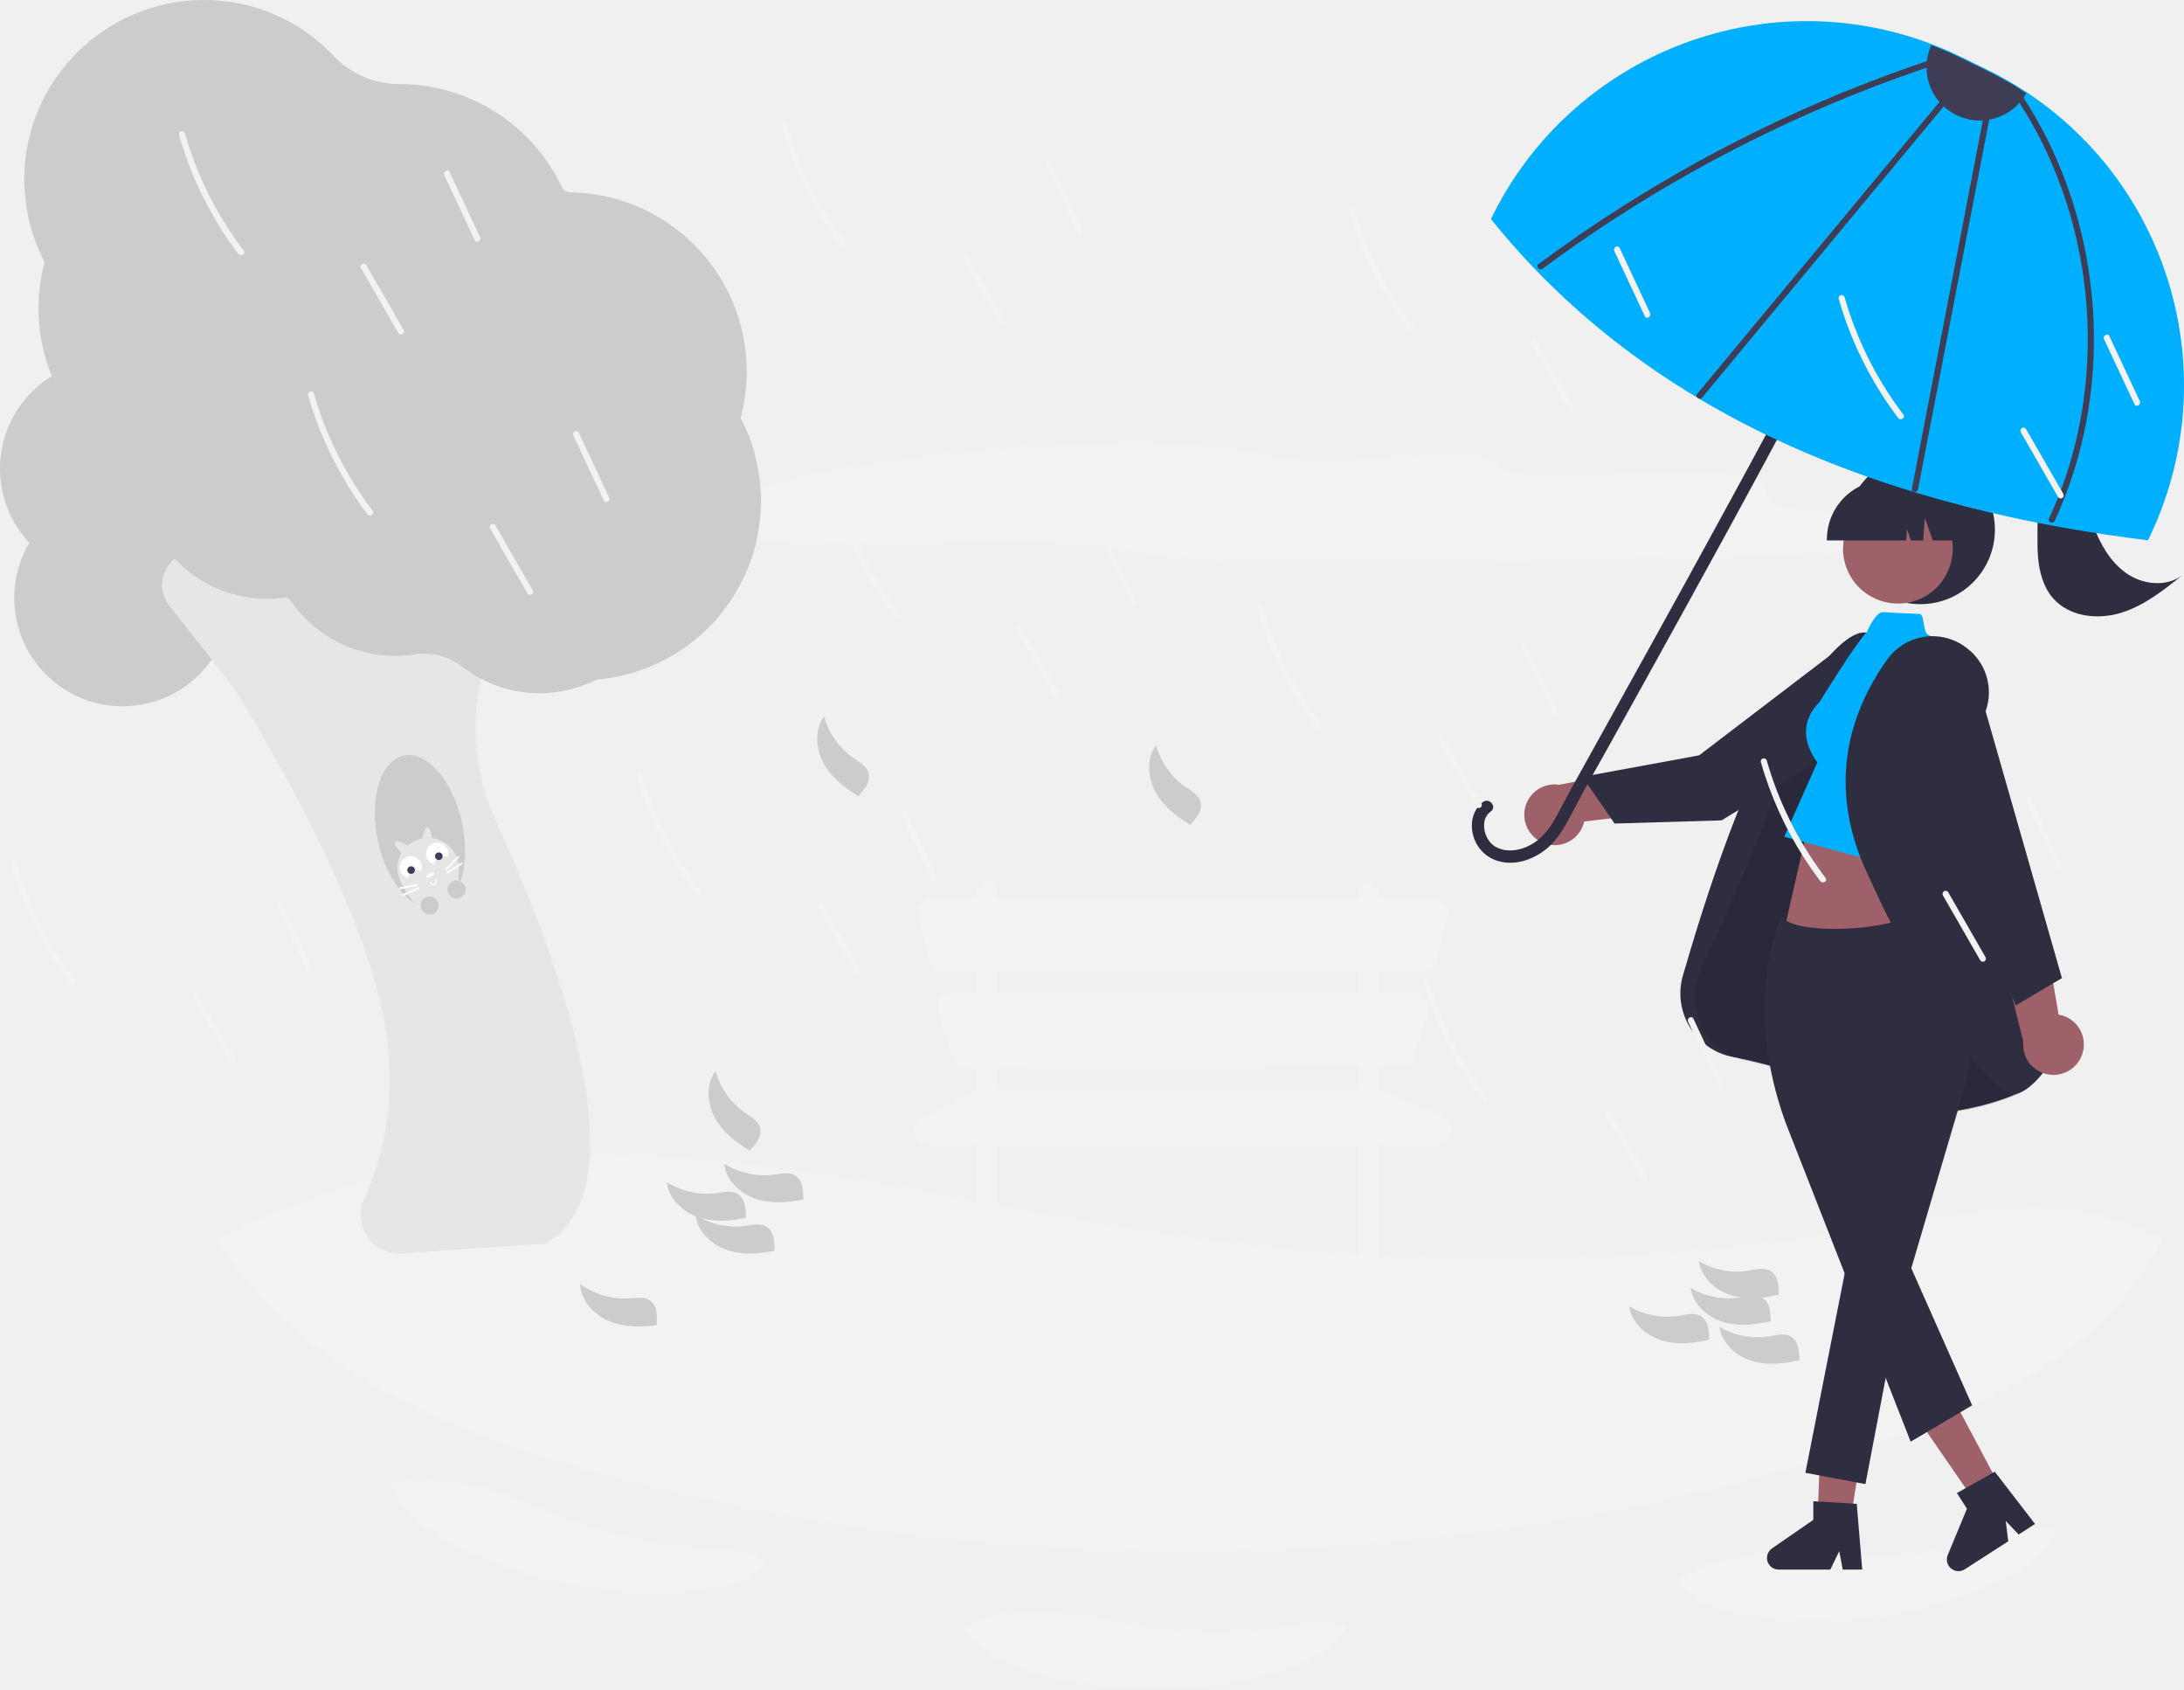
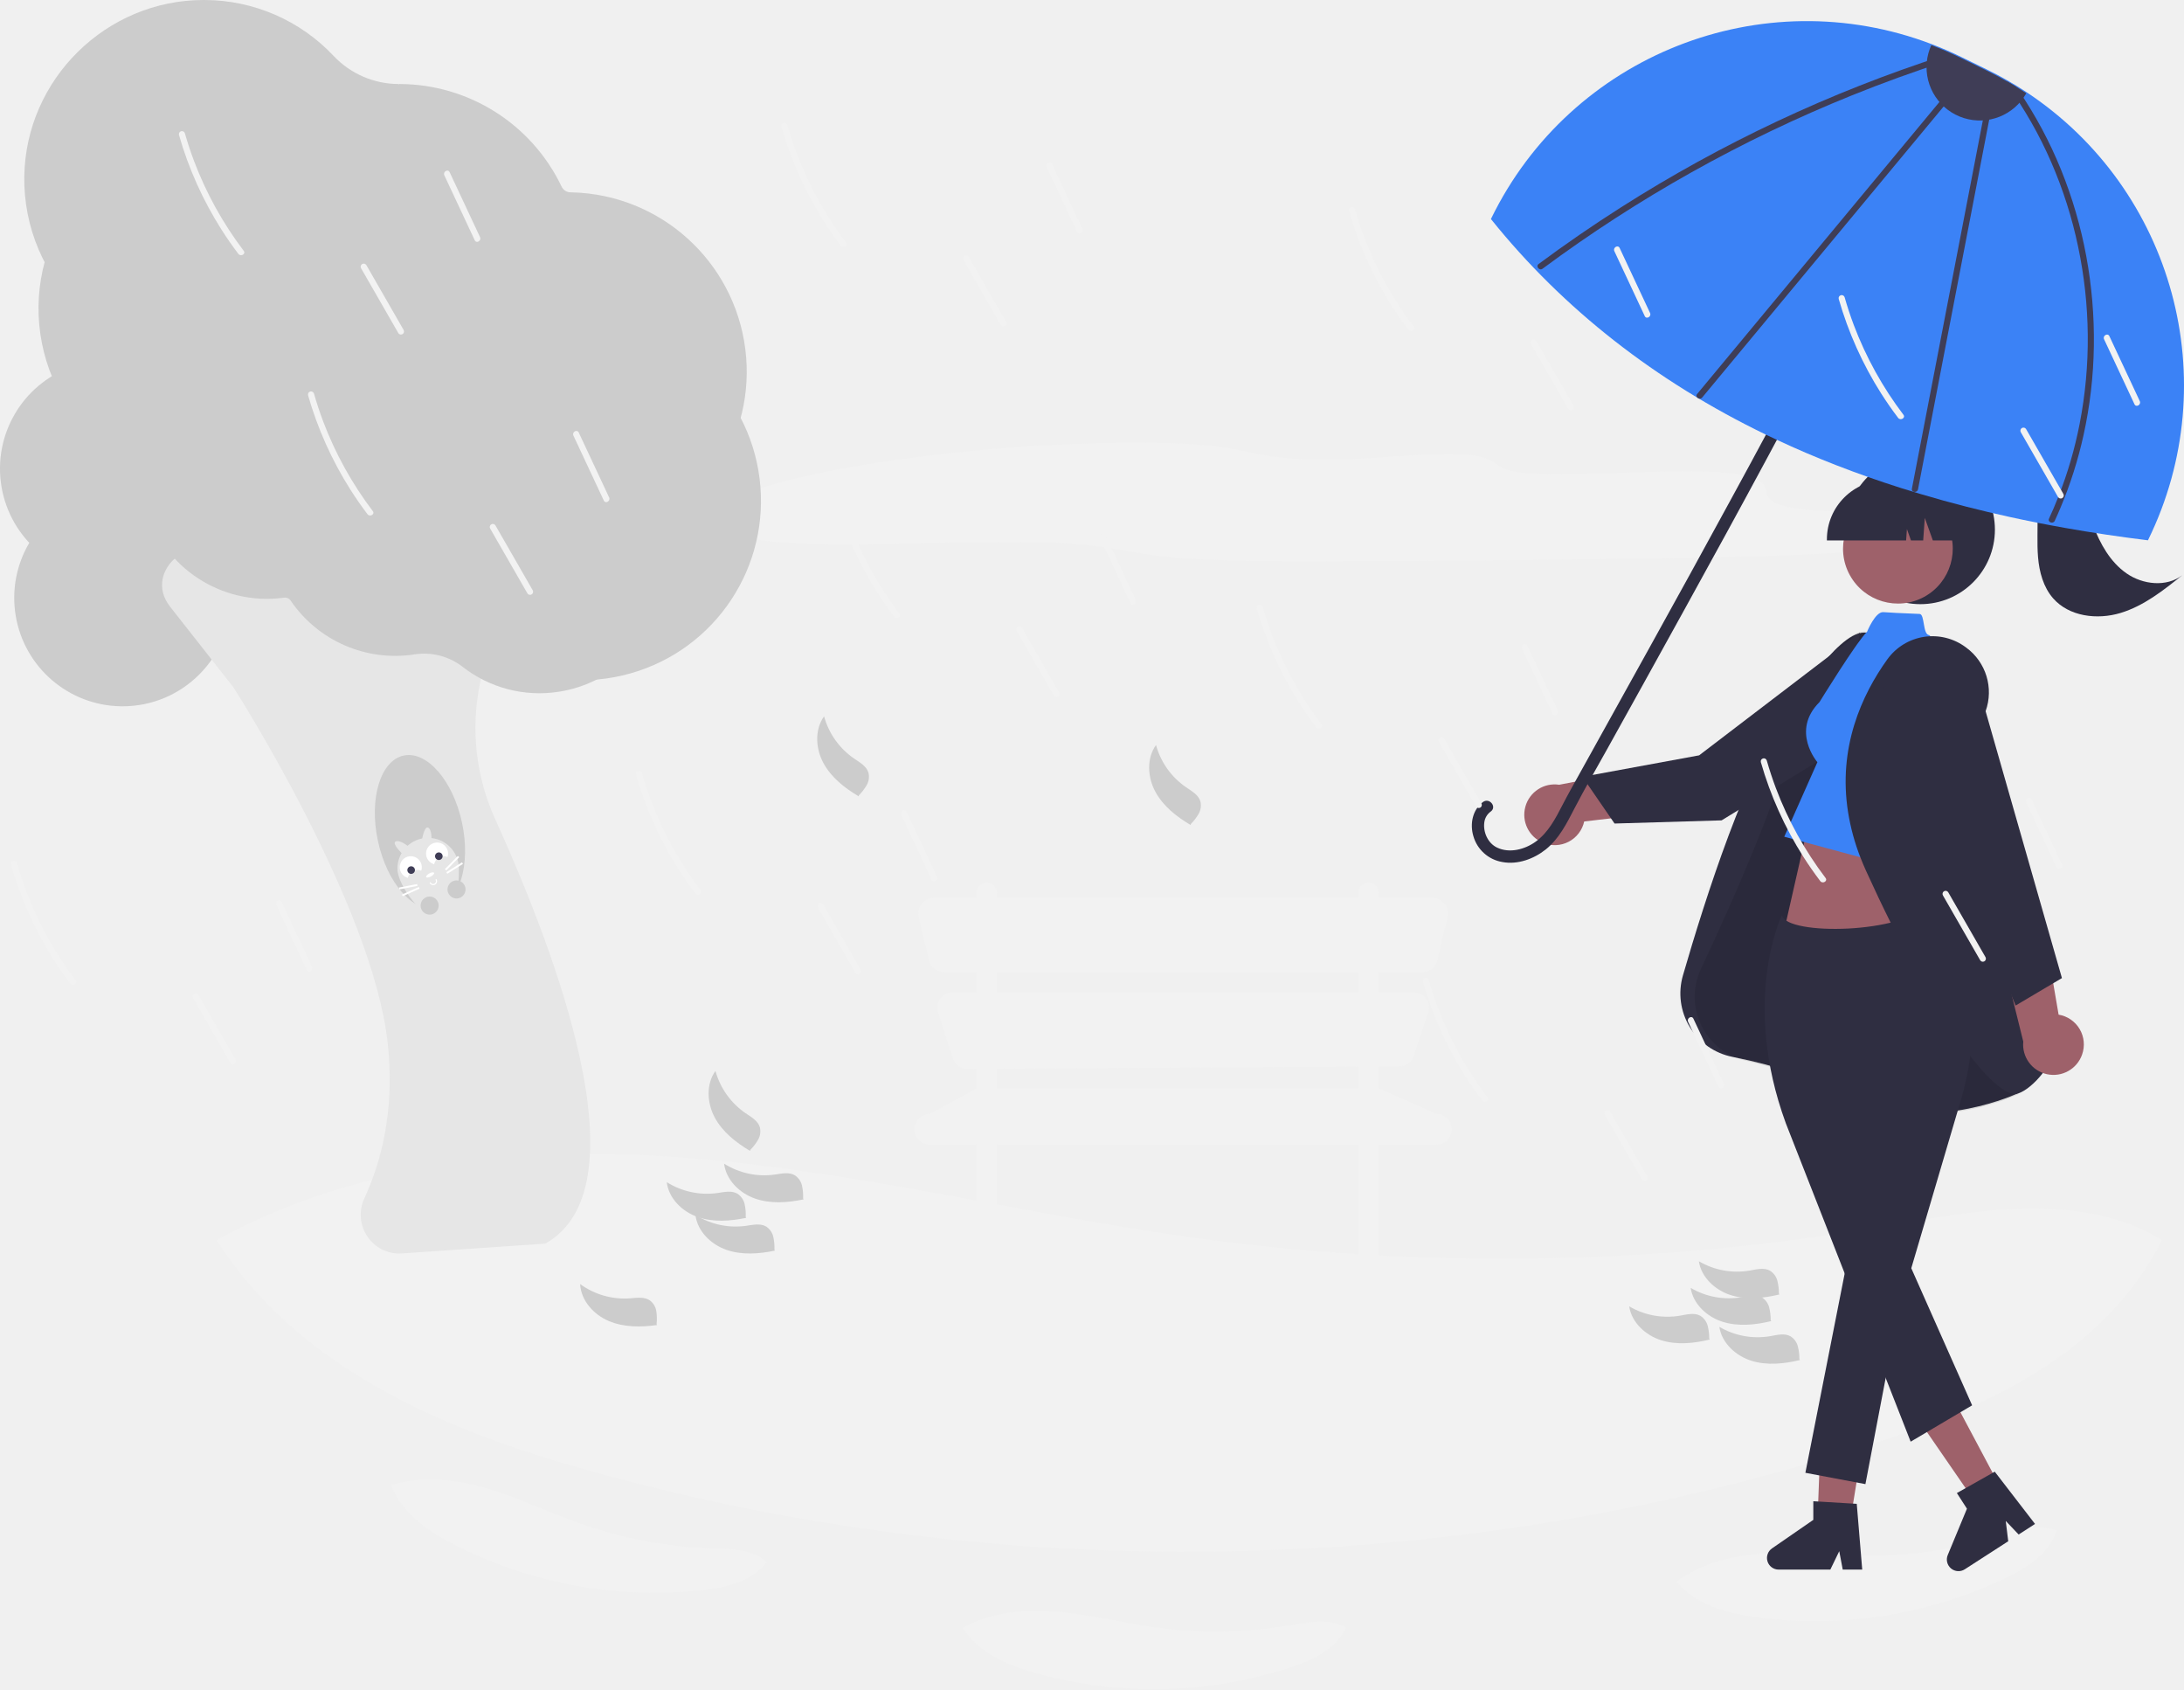
<svg xmlns="http://www.w3.org/2000/svg" data-name="Layer 1" width="1065.857" height="824.159" viewBox="0 0 1065.857 824.159">
  <path d="M1037.797,296.264c9.642-4.204-9.912-6.651-32.096-7.456s-49.021-.76-63.198-3.049c-13.711-2.213-12.701-6.149-13.854-9.715s-6.424-7.222-27.819-8.015c-26.661-.988-70.626,2.814-90.752.532-18.781-2.13-7.617-8.812-35.003-9.068-15.638-.146-35.785,2.057-53.186,2.588-16.336.499-28.422-.534-36.904-1.924s-14.389-3.151-23.934-4.379c-25.061-3.222-74.091-2.139-117.853,1.991s-81.273,10.898-102.429,17.602S413.769,288.676,418.697,294.273c3.147,3.574,11.199,6.916,30.732,8.352,36.536,2.686,101.584-1.938,139.337.506,21.042,1.362,30.376,4.739,48.838,6.587,19.834,1.985,48.869,2.091,77.397,2.043,59.397-.098,120.314-.708,182.43-1.827,25.945-.467,53.13-1.075,80.738-3.303s55.766-6.526,61.591-10.555" transform="translate(-67.07143 -37.92028)" fill="#f2f2f2" />
  <path d="M1122.129,642.965c-10.56,21.33-27.23,39.97-46.39,54.35-29.37,22.05-64.33,35.3-99.32,46.48-197.62,63.17-413.48,68.05-613.75,13.88-55.4-14.98-111.08-35.22-154.17-73.13a197.344,197.344,0,0,1-35.74-41.61c57.35-31.52,126.86-43.4,193.19-41.95,95.09,2.08,187.96,27.46,282.16,40.59a1102.669,1102.669,0,0,0,334.04-4.6c38.32-6.43,77.98-14.84,115.49-4.66A95.15,95.15,0,0,1,1122.129,642.965Z" transform="translate(-67.07143 -37.92028)" fill="#f2f2f2" />
  <path d="M1070.75,784.76a30.763,30.763,0,0,1-7.64,11.835c-5.161,5.078-11.644,8.583-18.188,11.685A215.343,215.343,0,0,1,925.368,827.077c-11.217-1.475-22.627-3.97-32.039-10.248a38.904,38.904,0,0,1-8.074-7.193c10.379-7.662,23.649-11.805,36.647-13.26,18.634-2.086,37.444.439,56.194.536a217.376,217.376,0,0,0,65.146-9.653c7.319-2.261,14.847-4.943,22.443-3.937A18.758,18.758,0,0,1,1070.75,784.76Z" transform="translate(-67.07143 -37.92028)" fill="#f2f2f2" />
  <path d="M441.291,800.12A30.764,30.764,0,0,1,430.18,808.779c-6.545,3.095-13.821,4.27-21.021,5.044a215.343,215.343,0,0,1-119.076-21.62c-10.106-5.086-20.057-11.2-26.878-20.227a38.903,38.903,0,0,1-5.255-9.451c12.323-3.816,26.217-3.359,38.97-.452,18.281,4.167,35.211,12.745,52.883,19.01a217.376,217.376,0,0,0,64.692,12.337c7.655.275,15.647.222,22.488,3.673A18.757,18.757,0,0,1,441.291,800.12Z" transform="translate(-67.07143 -37.92028)" fill="#f2f2f2" />
  <path d="M724.021,832.104a30.764,30.764,0,0,1-9.145,10.714c-5.79,4.347-12.682,6.959-19.58,9.163A215.343,215.343,0,0,1,574.304,854.718c-10.921-2.953-21.898-6.943-30.392-14.417a38.904,38.904,0,0,1-7.046-8.203c11.306-6.214,25.009-8.556,38.085-8.27,18.746.41,37.054,5.413,55.624,8.002a217.376,217.376,0,0,0,65.851-.907c7.554-1.268,15.373-2.925,22.767-.919A18.757,18.757,0,0,1,724.021,832.104Z" transform="translate(-67.07143 -37.92028)" fill="#f2f2f2" />
  <path d="M768.149,581.42l-28.217-12.449V558.269l10.056-.057a7.469,7.469,0,0,0,7.044-5.107l7.064-21.193a7.469,7.469,0,0,0-7.086-9.831H739.932v-9.959h21.44a7.469,7.469,0,0,0,7.279-5.796l4.865-21.163a7.469,7.469,0,0,0-7.279-9.143H739.932V473.531a4.979,4.979,0,0,0-9.959,0v2.49H553.616V473.531a4.979,4.979,0,0,0-9.959,0v2.49H522.746a7.469,7.469,0,0,0-7.279,9.143l4.865,21.163a7.469,7.469,0,0,0,7.279,5.796H543.657v9.959H531.973a7.469,7.469,0,0,0-7.109,9.76l7.21,22.377a7.469,7.469,0,0,0,7.151,5.178l4.432-.025v9.6l-22.823,12.449a7.469,7.469,0,0,0-7.469,7.469v0a7.469,7.469,0,0,0,7.469,7.469H543.657V651.133a4.979,4.979,0,0,0,9.959,0V596.359H729.973V651.133a4.979,4.979,0,0,0,9.959,0V596.359h28.217a7.469,7.469,0,0,0,7.469-7.469v0A7.469,7.469,0,0,0,768.149,581.42Zm-214.533-69.298H729.973v9.959H553.616Zm0,56.849v-9.656l176.357-.991v10.646Z" transform="translate(-67.07143 -37.92028)" fill="#f2f2f2" />
  <path d="M468.902,410.172c-3.8-7.035-4.33-16.255.335-22.749a36.838,36.838,0,0,0,14.675,20.599c2.772,1.887,6.051,3.698,6.999,6.914a8.235,8.235,0,0,1-.859,6.044,24.457,24.457,0,0,1-3.795,4.955l-.134.503C479.245,422.363,472.701,417.207,468.902,410.172Z" transform="translate(-67.07143 -37.92028)" fill="#ccc" />
  <path d="M630.902,424.172c-3.8-7.035-4.33-16.255.335-22.749a36.838,36.838,0,0,0,14.675,20.599c2.772,1.887,6.051,3.698,6.999,6.914a8.235,8.235,0,0,1-.859,6.044,24.457,24.457,0,0,1-3.795,4.955l-.134.503C641.245,436.363,634.701,431.207,630.902,424.172Z" transform="translate(-67.07143 -37.92028)" fill="#ccc" />
  <path d="M907.788,682.825c-7.629-2.394-14.437-8.635-15.619-16.542a36.838,36.838,0,0,0,24.882,4.536c3.303-.58,6.916-1.568,9.838.077a8.235,8.235,0,0,1,3.599,4.932,24.457,24.457,0,0,1,.734,6.198l.255.454C923.703,684.354,915.417,685.219,907.788,682.825Z" transform="translate(-67.07143 -37.92028)" fill="#ccc" />
  <path d="M921.788,701.825c-7.629-2.394-14.437-8.635-15.619-16.542a36.838,36.838,0,0,0,24.882,4.536c3.303-.58,6.916-1.568,9.838.077a8.235,8.235,0,0,1,3.599,4.932,24.457,24.457,0,0,1,.734,6.198l.255.454C937.703,703.354,929.417,704.219,921.788,701.825Z" transform="translate(-67.07143 -37.92028)" fill="#ccc" />
  <path d="M877.788,691.825c-7.629-2.394-14.437-8.635-15.619-16.542a36.838,36.838,0,0,0,24.882,4.536c3.303-.58,6.916-1.568,9.838.077a8.235,8.235,0,0,1,3.599,4.932,24.457,24.457,0,0,1,.734,6.198l.255.454C893.703,693.354,885.417,694.219,877.788,691.825Z" transform="translate(-67.07143 -37.92028)" fill="#ccc" />
  <path d="M911.788,669.825c-7.629-2.394-14.437-8.635-15.619-16.542a36.838,36.838,0,0,0,24.882,4.536c3.303-.58,6.916-1.568,9.838.077a8.235,8.235,0,0,1,3.599,4.932,24.457,24.457,0,0,1,.734,6.198l.255.454C927.703,671.354,919.417,672.219,911.788,669.825Z" transform="translate(-67.07143 -37.92028)" fill="#ccc" />
  <path d="M364.106,682.417c-7.355-3.135-13.515-10.016-13.912-18.001a36.838,36.838,0,0,0,24.313,6.967c3.344-.251,7.037-.879,9.783,1.046a8.235,8.235,0,0,1,3.095,5.263,24.457,24.457,0,0,1,.119,6.24l.209.477C379.792,685.507,371.461,685.552,364.106,682.417Z" transform="translate(-67.07143 -37.92028)" fill="#ccc" />
  <path d="M415.902,583.172c-3.8-7.035-4.33-16.255.335-22.749a36.838,36.838,0,0,0,14.675,20.599c2.772,1.887,6.051,3.698,6.999,6.914a8.235,8.235,0,0,1-.859,6.044,24.457,24.457,0,0,1-3.795,4.955l-.134.503C426.245,595.363,419.701,590.207,415.902,583.172Z" transform="translate(-67.07143 -37.92028)" fill="#ccc" />
  <path d="M421.57,647.704c-7.551-2.63-14.162-9.078-15.099-17.019a36.838,36.838,0,0,0,24.729,5.306c3.319-.477,6.961-1.353,9.831.382a8.235,8.235,0,0,1,3.444,5.041,24.457,24.457,0,0,1,.541,6.218l.24.462C437.429,649.726,429.12,650.334,421.57,647.704Z" transform="translate(-67.07143 -37.92028)" fill="#ccc" />
  <path d="M435.57,622.704c-7.551-2.63-14.162-9.078-15.099-17.019a36.838,36.838,0,0,0,24.729,5.306c3.319-.477,6.961-1.353,9.831.382a8.235,8.235,0,0,1,3.444,5.041,24.457,24.457,0,0,1,.541,6.218l.24.462C451.429,624.726,443.12,625.334,435.57,622.704Z" transform="translate(-67.07143 -37.92028)" fill="#ccc" />
  <path d="M407.57,631.704c-7.551-2.63-14.162-9.078-15.099-17.019a36.838,36.838,0,0,0,24.729,5.306c3.319-.477,6.961-1.353,9.831.382a8.235,8.235,0,0,1,3.444,5.041,24.457,24.457,0,0,1,.541,6.218l.24.462C423.429,633.726,415.12,634.334,407.57,631.704Z" transform="translate(-67.07143 -37.92028)" fill="#ccc" />
  <path d="M126.825,382.523c-.235,0-.469-.002-.705-.005a52.877,52.877,0,0,1-17.261-102.577,7.861,7.861,0,0,0,5.242-7.493l-0-.188a52.949,52.949,0,0,1,1.503-12.536,7.711,7.711,0,0,0-2.112-7.467,87.73,87.73,0,0,1-27.62-65.102c.69-47.526,39.938-86.191,87.488-86.191l.426.001a86.727,86.727,0,0,1,63.096,27.334,43.74,43.74,0,0,0,31.6,13.657l.169.5-.001-.5.347-.001a87.94,87.94,0,0,1,79.101,50.055,4.846,4.846,0,0,0,4.326,2.789l.603.012A87.492,87.492,0,1,1,271.246,318.348a2.434,2.434,0,0,0-2.224-1.41,88.181,88.181,0,0,1-17.9-1.829,108.423,108.423,0,0,0-63.889,5.993q-1.02.423-2.06.804a8.187,8.187,0,0,0-5.398,7.637v.103a52.877,52.877,0,0,1-52.87,52.876h-.08Z" transform="translate(-67.07143 -37.92028)" fill="#ccc" />
  <path d="M261.934,649.508a18.628,18.628,0,0,1-15.445-8.123,18.893,18.893,0,0,1-1.597-18.792c10.549-22.915,14.377-48.431,11.375-75.838-7.376-67.367-74.648-172.512-75.327-173.567l-30.884-39.299c-7.033-8.95-3.579-18.555,2.607-23.692,6.086-5.056,16.008-6.655,23.406,1.78a22.675,22.675,0,0,1,4.854,7.863c2.088-13.718,10.229-75.708-4.16-126.744-4.501-15.967,5.501-27.008,16.7-30.509,10.995-3.437,25.242-.11,30.549,15.317,3.073,8.933,4.054,19.045,2.915,30.056-2.924,28.258-5.132,54.596-6.564,78.282a12.769,12.769,0,0,0,22.717,8.747l24.162-30.183c14.536-18.157,36.399-18.871,51.618-11.522,13.793,6.659,27.98,22.838,22.572,46.522-1.295,5.672-3.627,10.192-6.931,13.433q-1.036,1.016-2.102,2.036a107.578,107.578,0,0,0-23.848,121.884c21.591,47.676,35.88,88.57,42.469,121.546,9.051,45.301,3.08,74.211-17.747,85.926l-.192.058L263.264,649.463l-.031-.455.031.455C262.819,649.493,262.374,649.508,261.934,649.508Z" transform="translate(-67.07143 -37.92028)" fill="#e6e6e6" />
  <path d="M119.874,319.478c-.234,0-.468-.002-.703-.005a52.877,52.877,0,0,1-17.261-102.577,7.861,7.861,0,0,0,5.242-7.493l-0-.188a52.914,52.914,0,0,1,1.503-12.535,7.712,7.712,0,0,0-2.113-7.467,87.731,87.731,0,0,1-27.619-65.102c.69-47.526,39.938-86.191,87.488-86.191l.426.001a86.729,86.729,0,0,1,63.097,27.334,43.739,43.739,0,0,0,31.599,13.657l.169.5-.001-.5.348-.001a87.942,87.942,0,0,1,79.101,50.055,4.846,4.846,0,0,0,4.326,2.789l.603.012A87.492,87.492,0,1,1,264.295,255.303a2.434,2.434,0,0,0-2.224-1.41,88.188,88.188,0,0,1-17.9-1.829,108.406,108.406,0,0,0-63.888,5.993q-1.02.423-2.061.804a8.188,8.188,0,0,0-5.398,7.637v.103a52.877,52.877,0,0,1-52.87,52.876h-.082Z" transform="translate(-67.07143 -37.92028)" fill="#ccc" />
  <path d="M341.951,175.281c.162-.025.324-.049.488-.072a37.085,37.085,0,0,1,22.932,69.254,5.514,5.514,0,0,0-2.832,5.754l.02.13a37.111,37.111,0,0,1,.298,8.849,5.409,5.409,0,0,0,2.263,4.95A61.359,61.359,0,0,1,339.801,375.416l-.295.045A60.826,60.826,0,0,1,292.848,363.261a30.676,30.676,0,0,0-23.363-6.087l-.171-.328.054.346-.241.038a61.677,61.677,0,0,1-60.18-26.237,3.399,3.399,0,0,0-3.297-1.471l-.419.056a61.361,61.361,0,1,1,43.477-94.372,1.707,1.707,0,0,0,1.692.739,61.85,61.85,0,0,1,12.603-.647,76.029,76.029,0,0,0,43.643-10.985q.662-.402,1.342-.778a5.743,5.743,0,0,0,2.925-5.871l-.011-.071a37.085,37.085,0,0,1,30.992-42.304h0Z" transform="translate(-67.07143 -37.92028)" fill="#ccc" />
  <path d="M976.91,346.555c-14.134,0-36.259,38.038-36.486,38.432-20.386,26.018-41.351,91.9-52.037,128.861A31.546,31.546,0,0,0,912.504,553.559c22.337,4.46,41.328,10.799,56.444,18.842,35.785,19.04,78.22,1.039,82.518-.88l-14.084-72.774c-15.641-51.944-48.181-150.549-59.444-152.122A7.462,7.462,0,0,0,976.91,346.555Z" transform="translate(-67.07143 -37.92028)" fill="#2f2e41" />
  <path d="M1037.868,498.627s-45.302-150.464-59.861-152.497-32.058,39.02-32.058,39.02C936.767,423.1,913.848,475.296,897.209,510.546A32.031,32.031,0,0,0,919.137,555.475c15.837,3.551,33.891,9.022,49.576,17.367,38.217,20.333,83.318-1.029,83.318-1.029Z" transform="translate(-67.07143 -37.92028)" opacity="0.1" style="isolation:isolate" />
  <polygon points="941.95 470.799 868.95 461.799 883.95 395.799 941.95 397.799 941.95 470.799" fill="#9e616a" />
  <path id="a9cfbd22-acc4-4e3c-b42f-7a1affaf9944-175" data-name="Path 3128" d="M968.383,790.317l-14.63-2.373,2.194-57.558,21.592,3.5Z" transform="translate(-67.07143 -37.92028)" fill="#9e616a" />
  <path id="a5ba61a1-e7cf-4ff9-a147-afb9f2c539cf-176" data-name="Path 3130" d="M1041.296,759.802l-13.232,6.676-35.048-50.86,19.529-9.853Z" transform="translate(-67.07143 -37.92028)" fill="#9e616a" />
  <path id="e61d8d28-cbd4-43b9-ad4e-d4300966a059-177" data-name="Path 3132" d="M999.533,741.309l-60.929-155.364c-21.806-59.565-2.323-100.618-2.123-101.025l.1-.2.208-.076c2.502,9.738,59.232,9.075,72.232-5.925,7.588,6.374,17.687,21.382,19.851,39.316a141.473,141.473,0,0,1-5.038,57.289l-24,81.36,29.693,66.891Z" transform="translate(-67.07143 -37.92028)" fill="#2f2e41" />
  <path id="a76d5ecd-29a5-4174-8df8-2acdc6877702-178" data-name="Path 3133" d="M970.152,644.94l-22,111.556,29.3,5.525,18.435-96.562Z" transform="translate(-67.07143 -37.92028)" fill="#2f2e41" />
  <path d="M973.221,771.639l-1.79-.11-17.01-1.02-2.4-.14v9.09l-20.16,13.92a5.672,5.672,0,0,0,3.23,10.34h25.24l4.35-8.98,1.7,8.98h9.51Z" transform="translate(-67.07143 -37.92028)" fill="#2f2e41" />
  <path d="M1060.221,781.449l-19.65-25.5-1.01.57-13.22,7.46-4.26,2.4,4.92,7.63-9.38,22.63a5.677,5.677,0,0,0,8.32,6.94l21.21-13.69-1.22-9.91,6.3,6.63Z" transform="translate(-67.07143 -37.92028)" fill="#2f2e41" />
  <circle cx="937.207" cy="258.401" r="36.371" fill="#2f2e41" />
  <path d="M820.18,449.139a14.803,14.803,0,0,1,7.821-28.341l46.664-8.973,17.509,20.802-51.967,6.091a14.723,14.723,0,0,1-20.027,10.422Z" transform="translate(-67.07143 -37.92028)" fill="#9e616a" />
  <polygon points="898.116 364.726 840.2 400.252 787.95 401.799 772.274 379.002 829.229 368.529 907.665 308.659 898.116 364.726" fill="#2f2e41" />
-   <path d="M955.025,380.48c-14.144,14.144-1.01,29.299-1.01,29.299L937.849,446.15l63.65,17.175,22.243-99.393L1008.588,347.768c-3.224-.107-2.106-10.211-4.681-10.309-9.393-.359-14.709-.657-17.719-.879-3.922-.289-7.926,9.55-7.926,9.55C972.952,351.326,955.025,380.48,955.025,380.48Z" transform="translate(-67.07143 -37.92028)" fill="#00b0ff" />
+   <path d="M955.025,380.48c-14.144,14.144-1.01,29.299-1.01,29.299L937.849,446.15l63.65,17.175,22.243-99.393L1008.588,347.768c-3.224-.107-2.106-10.211-4.681-10.309-9.393-.359-14.709-.657-17.719-.879-3.922-.289-7.926,9.55-7.926,9.55C972.952,351.326,955.025,380.48,955.025,380.48Z" transform="translate(-67.07143 -37.92028)" fill="#3b82f6" />
  <path d="M1067.271,533.569a70.219,70.219,0,0,1-9.3-9.33,140.021,140.021,0,0,1-13.8-19.74,172.922,172.922,0,0,1-13.61-29.41c-.01-.02-.01-.04-.02-.06q-1.695-4.785-3.14-9.85a.491.491,0,0,0-.04-.11,164.419,164.419,0,0,1-3.94-17.34c-4.04-23.67,3.8-45.23,11.09-59.15a26.018,26.018,0,0,0,1.59-3.65,27.073,27.073,0,0,0-9.44-31.03l-.35-.26a27.145,27.145,0,0,0-38.1,5.88.547.547,0,0,0-.07.09c-12.46,17.36-24.2,43.02-19.13,74.73a106.956,106.956,0,0,0,5.96,21.83q1.26,3.255,2.76,6.57,6.135,13.5,12.04,25.34,5.175,10.395,10.12,19.51c10.67,19.7,20.43,34.91,28.71,45.56,9.58,12.3,17.18,18.51,21.93,18.51a4.461,4.461,0,0,0,1.43-.22c.02-.01.03-.01.05-.02,3.7-1.25,8.25-5.1,12.04-9.99,3.51-4.55,6.36-10,7.26-15.11C1071.981,542.509,1071.821,537.209,1067.271,533.569Z" transform="translate(-67.07143 -37.92028)" fill="#2f2e41" />
  <circle cx="993.306" cy="305.626" r="26.774" transform="translate(-91.94283 475.9828) rotate(-28.66323)" fill="#9e616a" />
  <path d="M958.653,301.602h38.66l.397-5.55,1.982,5.55h5.953l.786-11.001,3.929,11.001h11.518v-.545a28.92,28.92,0,0,0-28.887-28.887h-5.451a28.92,28.92,0,0,0-28.887,28.887Z" transform="translate(-67.07143 -37.92028)" fill="#2f2e41" />
  <path d="M1083.204,552.414a14.803,14.803,0,0,1-28.716-6.307l-11.436-46.122,19.843-18.588,8.839,51.57a14.723,14.723,0,0,1,11.469,19.446Z" transform="translate(-67.07143 -37.92028)" fill="#9e616a" />
  <polygon points="964.573 331.406 1006.284 477.203 983.688 490.597 918.217 333.359 964.573 331.406" fill="#2f2e41" />
  <path d="M1104.906,317.684c-7.974-5.531-12.933-14.46-16.343-23.545-3.411-9.085-5.558-18.631-9.423-27.532a77.262,77.262,0,0,0-20.655-27.903c-5.707-4.866-12.346-8.974-19.748-10.179-7.402-1.205-15.651.946-20.385,6.762-4.734,5.816-4.724,15.441,1.009,20.275-1.712-1.801-5.03-1.355-6.516.637a5.867,5.867,0,0,0,.348,6.924,7.246,7.246,0,0,0,2.072,1.772,19.841,19.841,0,0,0,8.701,9.366c4.685,2.31,10.93,1.828,14.477-2.006s3.04-10.995-1.53-13.524c7.109-1.369,14.464,2.759,18.587,8.711,4.122,5.952,5.509,13.387,5.848,20.619.339,7.232-.264,14.496.346,21.71.61,7.214,2.583,14.597,7.347,20.049,7.807,8.933,21.533,10.6,32.89,7.171,11.357-3.429,20.921-11.01,30.175-18.434C1124.407,324.464,1112.879,323.214,1104.906,317.684Z" transform="translate(-67.07143 -37.92028)" fill="#2f2e41" />
  <path d="M790.819,429.21c-5.157,3.804-6.468,10.765-4.695,16.67a17.73,17.73,0,0,0,14.147,12.623c7.426,1.4,15.374-1.513,21.151-6.125,6.511-5.198,10.286-12.78,14.035-20.024,5.079-9.813,10.653-19.391,16.018-29.05q8.976-16.16,17.945-32.324,20.161-36.359,40.133-72.823,19.947-36.505,39.439-73.258c10.531-19.965,20.959-40.002,30.714-60.36q1.438-3.001,2.85-6.014a3.029,3.029,0,0,0-1.729-3.876,3.06,3.06,0,0,0-3.876,1.729c-8.878,18.96-18.483,37.582-28.184,56.132q-18.239,34.878-37.139,69.406-19.536,35.901-39.367,71.641-17.163,31.005-34.391,61.974c-2.789,5.027-5.618,10.032-8.258,15.139-3.411,6.599-6.958,13.507-13.145,17.938-5.254,3.763-12.702,5.754-18.788,2.846-4.533-2.166-6.845-7.577-6.223-12.254a7.684,7.684,0,0,1,3.175-5.358c3.114-2.297-.711-6.921-3.813-4.633Z" transform="translate(-67.07143 -37.92028)" fill="#2f2e41" />
-   <path d="M1115.339,301.531l-.354-.043c-13.629-1.673-27.132-3.692-40.135-6-9.253-1.643-18.287-3.431-26.852-5.314-7.223-1.579-14.362-3.271-21.221-5.028-7.647-1.947-15.235-4.044-22.552-6.233-3.054-.899-6.163-1.851-9.238-2.828-5.698-1.809-11.191-3.649-16.324-5.468-4.982-1.742-10.006-3.601-14.931-5.524a2.673,2.673,0,0,1-.309-.113c-9.981-3.877-19.78-8.06-29.117-12.431q-2.714-1.259-5.395-2.556c-53.858-26.027-98.95-61.341-134.023-104.96l-.199-.247.14-.285a171.339,171.339,0,0,1,214.971-85.04c4.926,1.882,9.776,3.987,14.415,6.258l12.488,6.106a173.19,173.19,0,0,1,19.54,11.179,171.506,171.506,0,0,1,59.252,218.208Z" transform="translate(-67.07143 -37.92028)" fill="#00b0ff" />
+   <path d="M1115.339,301.531l-.354-.043c-13.629-1.673-27.132-3.692-40.135-6-9.253-1.643-18.287-3.431-26.852-5.314-7.223-1.579-14.362-3.271-21.221-5.028-7.647-1.947-15.235-4.044-22.552-6.233-3.054-.899-6.163-1.851-9.238-2.828-5.698-1.809-11.191-3.649-16.324-5.468-4.982-1.742-10.006-3.601-14.931-5.524a2.673,2.673,0,0,1-.309-.113c-9.981-3.877-19.78-8.06-29.117-12.431q-2.714-1.259-5.395-2.556c-53.858-26.027-98.95-61.341-134.023-104.96l-.199-.247.14-.285a171.339,171.339,0,0,1,214.971-85.04c4.926,1.882,9.776,3.987,14.415,6.258l12.488,6.106a173.19,173.19,0,0,1,19.54,11.179,171.506,171.506,0,0,1,59.252,218.208Z" transform="translate(-67.07143 -37.92028)" fill="#3b82f6" />
  <path d="M819.874,169.035A681.97,681.97,0,0,1,970.902,84.432q22.61-9.124,45.834-16.613c1.833-.591.564-3.312-1.257-2.725A683.927,683.927,0,0,0,858.139,139.096q-20.573,13.086-40.171,27.623c-1.554,1.152.358,3.464,1.906,2.317Z" transform="translate(-67.07143 -37.92028)" fill="#3f3d56" />
  <path d="M1046.659,77.673a1.457,1.457,0,0,0,.044,1.722,201.972,201.972,0,0,1,21.429,37.658,212.699,212.699,0,0,1,13.138,41.304,218.169,218.169,0,0,1,4.693,43.116,215.911,215.911,0,0,1-3.954,43.18,202.563,202.563,0,0,1-10.382,35.613q-1.141,2.903-2.379,5.767-1.069,2.473-2.205,4.91c-.814,1.76,1.997,2.816,2.809,1.077.993-2.154,1.957-4.321,2.863-6.514a206.017,206.017,0,0,0,11.148-35.117,215.529,215.529,0,0,0,5.072-43.624,223.185,223.185,0,0,0-3.699-43.833,217.781,217.781,0,0,0-12.3-42.177,205.279,205.279,0,0,0-20.821-38.855c-.378-.559-.765-1.119-1.154-1.669Z" transform="translate(-67.07143 -37.92028)" fill="#3f3d56" />
  <path d="M897.78,231.879l48.137-58.004,48.137-58.004,27.097-32.651c1.236-1.49-1.204-3.237-2.432-1.758l-48.137,58.004-48.137,58.004L895.348,230.121c-1.236,1.49,1.204,3.237,2.432,1.758Z" transform="translate(-67.07143 -37.92028)" fill="#3f3d56" />
  <path d="M1003.123,276.652l13.683-71.03L1030.441,134.837l7.691-39.924c.365-1.895-2.623-2.173-2.986-.29l-13.683,71.03-13.636,70.785-7.691,39.924c-.365,1.895,2.623,2.173,2.986.29Z" transform="translate(-67.07143 -37.92028)" fill="#3f3d56" />
  <path d="M1055.967,83.42a26.002,26.002,0,0,1-48.566-15.217,25.699,25.699,0,0,1,2.22-8.274q7.251,2.769,14.374,6.239l12.488,6.106A172.127,172.127,0,0,1,1055.967,83.42Z" transform="translate(-67.07143 -37.92028)" fill="#3f3d56" />
  <path d="M448.414,99.761a176.966,176.966,0,0,0,20.744,46.176q3.882,6.104,8.262,11.867c1.152,1.519,3.758.026,2.59-1.514A174.18,174.18,0,0,1,455.771,112.487q-2.508-6.668-4.464-13.524a1.501,1.501,0,0,0-2.893.798Z" transform="translate(-67.07143 -37.92028)" fill="#f2f2f2" />
  <path d="M537.259,164.753l18.223,31.701a1.501,1.501,0,0,0,2.59-1.514l-18.223-31.701a1.501,1.501,0,0,0-2.59,1.514Z" transform="translate(-67.07143 -37.92028)" fill="#f2f2f2" />
  <path d="M577.919,119.445l14.841,31.701c.818,1.747,3.405.226,2.59-1.514l-14.841-31.701c-.818-1.747-3.405-.226-2.59,1.514Z" transform="translate(-67.07143 -37.92028)" fill="#f2f2f2" />
  <path d="M725.414,140.761a176.966,176.966,0,0,0,20.744,46.176q3.882,6.104,8.262,11.867c1.152,1.519,3.758.026,2.59-1.514A174.18,174.18,0,0,1,732.771,153.487q-2.508-6.668-4.464-13.524a1.501,1.501,0,0,0-2.893.798Z" transform="translate(-67.07143 -37.92028)" fill="#f2f2f2" />
  <path d="M814.259,205.753l18.223,31.701a1.501,1.501,0,0,0,2.59-1.514l-18.223-31.701a1.501,1.501,0,0,0-2.59,1.514Z" transform="translate(-67.07143 -37.92028)" fill="#f2f2f2" />
  <path d="M854.919,160.445l14.841,31.701c.818,1.747,3.405.226,2.59-1.514l-14.841-31.701c-.818-1.747-3.405-.226-2.59,1.514Z" transform="translate(-67.07143 -37.92028)" fill="#f2f2f2" />
  <path d="M680.414,334.761a176.966,176.966,0,0,0,20.744,46.176q3.882,6.104,8.262,11.867c1.152,1.519,3.758.026,2.59-1.514A174.18,174.18,0,0,1,687.771,347.487q-2.508-6.668-4.464-13.524a1.501,1.501,0,0,0-2.893.798Z" transform="translate(-67.07143 -37.92028)" fill="#f2f2f2" />
  <path d="M769.259,399.753l18.223,31.701a1.501,1.501,0,0,0,2.59-1.514l-18.223-31.701a1.501,1.501,0,0,0-2.59,1.514Z" transform="translate(-67.07143 -37.92028)" fill="#f2f2f2" />
  <path d="M809.919,354.445l14.841,31.701c.818,1.747,3.405.226,2.59-1.514l-14.841-31.701c-.818-1.747-3.405-.226-2.59,1.514Z" transform="translate(-67.07143 -37.92028)" fill="#f2f2f2" />
  <path d="M377.414,415.761a176.966,176.966,0,0,0,20.744,46.176q3.882,6.104,8.262,11.867c1.152,1.519,3.758.026,2.59-1.514A174.18,174.18,0,0,1,384.771,428.487q-2.508-6.668-4.464-13.524a1.501,1.501,0,0,0-2.893.798Z" transform="translate(-67.07143 -37.92028)" fill="#f2f2f2" />
  <path d="M466.259,480.753l18.223,31.701a1.501,1.501,0,0,0,2.59-1.514l-18.223-31.701a1.501,1.501,0,0,0-2.59,1.514Z" transform="translate(-67.07143 -37.92028)" fill="#f2f2f2" />
  <path d="M506.919,435.445l14.841,31.701c.818,1.747,3.405.226,2.59-1.514l-14.841-31.701c-.818-1.747-3.405-.226-2.59,1.514Z" transform="translate(-67.07143 -37.92028)" fill="#f2f2f2" />
  <path d="M761.414,516.761a176.966,176.966,0,0,0,20.744,46.176q3.882,6.104,8.262,11.867c1.152,1.519,3.758.026,2.59-1.514A174.18,174.18,0,0,1,768.771,529.487q-2.508-6.668-4.464-13.524a1.501,1.501,0,0,0-2.893.798Z" transform="translate(-67.07143 -37.92028)" fill="#f2f2f2" />
  <path d="M850.259,581.753l18.223,31.701a1.501,1.501,0,0,0,2.59-1.514l-18.223-31.701a1.501,1.501,0,0,0-2.59,1.514Z" transform="translate(-67.07143 -37.92028)" fill="#f2f2f2" />
  <path d="M890.919,536.445l14.841,31.701c.818,1.747,3.405.226,2.59-1.514l-14.841-31.701c-.818-1.747-3.405-.226-2.59,1.514Z" transform="translate(-67.07143 -37.92028)" fill="#f2f2f2" />
  <path d="M926.414,409.761a176.966,176.966,0,0,0,20.744,46.176q3.882,6.104,8.262,11.867c1.152,1.519,3.758.026,2.59-1.514A174.18,174.18,0,0,1,933.771,422.487q-2.508-6.668-4.464-13.524a1.501,1.501,0,0,0-2.893.798Z" transform="translate(-67.07143 -37.92028)" fill="#f2f2f2" />
  <path d="M1015.259,474.753l18.223,31.701a1.501,1.501,0,0,0,2.59-1.514l-18.223-31.701a1.501,1.501,0,0,0-2.59,1.514Z" transform="translate(-67.07143 -37.92028)" fill="#f2f2f2" />
  <path d="M1055.919,429.445l14.841,31.701c.818,1.747,3.405.226,2.59-1.514l-14.841-31.701c-.818-1.747-3.405-.226-2.59,1.514Z" transform="translate(-67.07143 -37.92028)" fill="#f2f2f2" />
  <path d="M964.414,183.761a176.966,176.966,0,0,0,20.744,46.176q3.882,6.104,8.262,11.867c1.152,1.519,3.758.026,2.59-1.514A174.18,174.18,0,0,1,971.771,196.487q-2.508-6.668-4.464-13.524a1.501,1.501,0,0,0-2.893.798Z" transform="translate(-67.07143 -37.92028)" fill="#f2f2f2" />
  <path d="M1053.259,248.753l18.223,31.701a1.501,1.501,0,0,0,2.59-1.514l-18.223-31.701a1.501,1.501,0,0,0-2.59,1.514Z" transform="translate(-67.07143 -37.92028)" fill="#f2f2f2" />
  <path d="M1093.919,203.445l14.841,31.701c.818,1.747,3.405.226,2.59-1.514l-14.841-31.701c-.818-1.747-3.405-.226-2.59,1.514Z" transform="translate(-67.07143 -37.92028)" fill="#f2f2f2" />
  <path d="M154.414,103.761a176.966,176.966,0,0,0,20.744,46.176q3.882,6.104,8.262,11.867c1.152,1.519,3.758.026,2.59-1.514A174.18,174.18,0,0,1,161.771,116.487q-2.508-6.668-4.464-13.524a1.501,1.501,0,0,0-2.893.798Z" transform="translate(-67.07143 -37.92028)" fill="#f2f2f2" />
  <path d="M243.259,168.753l18.223,31.701a1.501,1.501,0,0,0,2.59-1.514l-18.223-31.701a1.501,1.501,0,0,0-2.59,1.514Z" transform="translate(-67.07143 -37.92028)" fill="#f2f2f2" />
  <path d="M283.919,123.445l14.841,31.701c.818,1.747,3.405.226,2.59-1.514l-14.841-31.701c-.818-1.747-3.405-.226-2.59,1.514Z" transform="translate(-67.07143 -37.92028)" fill="#f2f2f2" />
  <path d="M217.414,230.761a176.966,176.966,0,0,0,20.744,46.176q3.882,6.104,8.262,11.867c1.152,1.519,3.758.026,2.59-1.514A174.18,174.18,0,0,1,224.771,243.487q-2.508-6.668-4.464-13.524a1.501,1.501,0,0,0-2.893.798Z" transform="translate(-67.07143 -37.92028)" fill="#f2f2f2" />
  <path d="M306.259,295.753l18.223,31.701a1.501,1.501,0,0,0,2.59-1.514l-18.223-31.701a1.501,1.501,0,0,0-2.59,1.514Z" transform="translate(-67.07143 -37.92028)" fill="#f2f2f2" />
  <path d="M346.919,250.445l14.841,31.701c.818,1.747,3.405.226,2.59-1.514l-14.841-31.701c-.818-1.747-3.405-.226-2.59,1.514Z" transform="translate(-67.07143 -37.92028)" fill="#f2f2f2" />
  <path d="M72.414,459.761A176.966,176.966,0,0,0,93.158,505.937q3.882,6.104,8.262,11.867c1.152,1.519,3.758.026,2.59-1.514A174.18,174.18,0,0,1,79.771,472.487q-2.508-6.668-4.464-13.524a1.501,1.501,0,0,0-2.893.798Z" transform="translate(-67.07143 -37.92028)" fill="#f2f2f2" />
  <path d="M161.259,524.753l18.223,31.701a1.501,1.501,0,0,0,2.59-1.514l-18.223-31.701a1.501,1.501,0,0,0-2.59,1.514Z" transform="translate(-67.07143 -37.92028)" fill="#f2f2f2" />
  <path d="M201.919,479.445l14.841,31.701c.818,1.747,3.405.226,2.59-1.514l-14.841-31.701c-.818-1.747-3.405-.226-2.59,1.514Z" transform="translate(-67.07143 -37.92028)" fill="#f2f2f2" />
  <path d="M474.414,280.761a176.966,176.966,0,0,0,20.744,46.176q3.882,6.104,8.262,11.867c1.152,1.519,3.758.026,2.59-1.514A174.18,174.18,0,0,1,481.771,293.487q-2.508-6.668-4.464-13.524a1.501,1.501,0,0,0-2.893.798Z" transform="translate(-67.07143 -37.92028)" fill="#f2f2f2" />
  <path d="M563.259,345.753l18.223,31.701a1.501,1.501,0,0,0,2.59-1.514l-18.223-31.701a1.501,1.501,0,0,0-2.59,1.514Z" transform="translate(-67.07143 -37.92028)" fill="#f2f2f2" />
  <path d="M603.919,300.445l14.841,31.701c.818,1.747,3.405.226,2.59-1.514l-14.841-31.701c-.818-1.747-3.405-.226-2.59,1.514Z" transform="translate(-67.07143 -37.92028)" fill="#f2f2f2" />
  <ellipse cx="272.021" cy="443.719" rx="21" ry="38" transform="translate(-153.8088 28.73852) rotate(-12.0649)" fill="#ccc" />
  <path d="M291.021,461.719c0,8.284-.716,25-9,25s-21-16.716-21-25a15,15,0,0,1,30,0Z" transform="translate(-67.07143 -37.92028)" fill="#e6e6e6" />
  <path d="M279.373,469.554a1.908,1.908,0,0,1-2.58-.778.272.272,0,0,1,.48-.257,1.361,1.361,0,0,0,2.399-1.287.272.272,0,0,1,.48-.257A1.908,1.908,0,0,1,279.373,469.554Z" transform="translate(-67.07143 -37.92028)" fill="#fff" />
  <ellipse cx="276.983" cy="464.812" rx="2.178" ry="0.838" transform="translate(-253.9328 148.2913) rotate(-28.21872)" fill="#fff" />
  <path d="M266.113,466.241a4.848,4.848,0,0,1,6.556-3.518,5.388,5.388,0,1,0-6.796,3.446h0Q265.992,466.207,266.113,466.241Z" transform="translate(-67.07143 -37.92028)" fill="#fff" />
  <circle cx="200.651" cy="424.511" r="1.853" fill="#3f3d56" />
  <path d="M278.942,459.571a4.848,4.848,0,0,1,6.556-3.518,5.388,5.388,0,1,0-6.796,3.446h0Q278.821,459.538,278.942,459.571Z" transform="translate(-67.07143 -37.92028)" fill="#fff" />
  <circle cx="214.161" cy="417.738" r="1.853" fill="#3f3d56" />
  <rect x="283.171" y="458.62" width="9.035" height="0.895" transform="translate(-308.5366 304.94) rotate(-45.53938)" fill="#fff" />
  <rect x="284.442" y="460.988" width="9.035" height="0.895" transform="translate(-268.4856 186.9692) rotate(-32.19276)" fill="#fff" />
  <rect x="261.76" y="470.109" width="9.035" height="0.895" transform="translate(-151.2336 20.9092) rotate(-10.89806)" fill="#fff" />
  <rect x="263.031" y="472.477" width="9.035" height="0.895" transform="translate(-237.6728 113.656) rotate(-24.24467)" fill="#fff" />
  <circle cx="222.794" cy="433.957" r="4.407" fill="#ccc" />
  <circle cx="209.672" cy="441.83" r="4.407" fill="#ccc" />
  <path d="M276.021,441.719c-2-1-3.083,6.441-3.083,6.441H277.651S278.021,442.719,276.021,441.719Z" transform="translate(-67.07143 -37.92028)" fill="#e6e6e6" />
  <path d="M260.108,448.496c-1.963,1.072,3.529,6.208,3.529,6.208l2.69-3.87S262.071,447.424,260.108,448.496Z" transform="translate(-67.07143 -37.92028)" fill="#e6e6e6" />
</svg>
